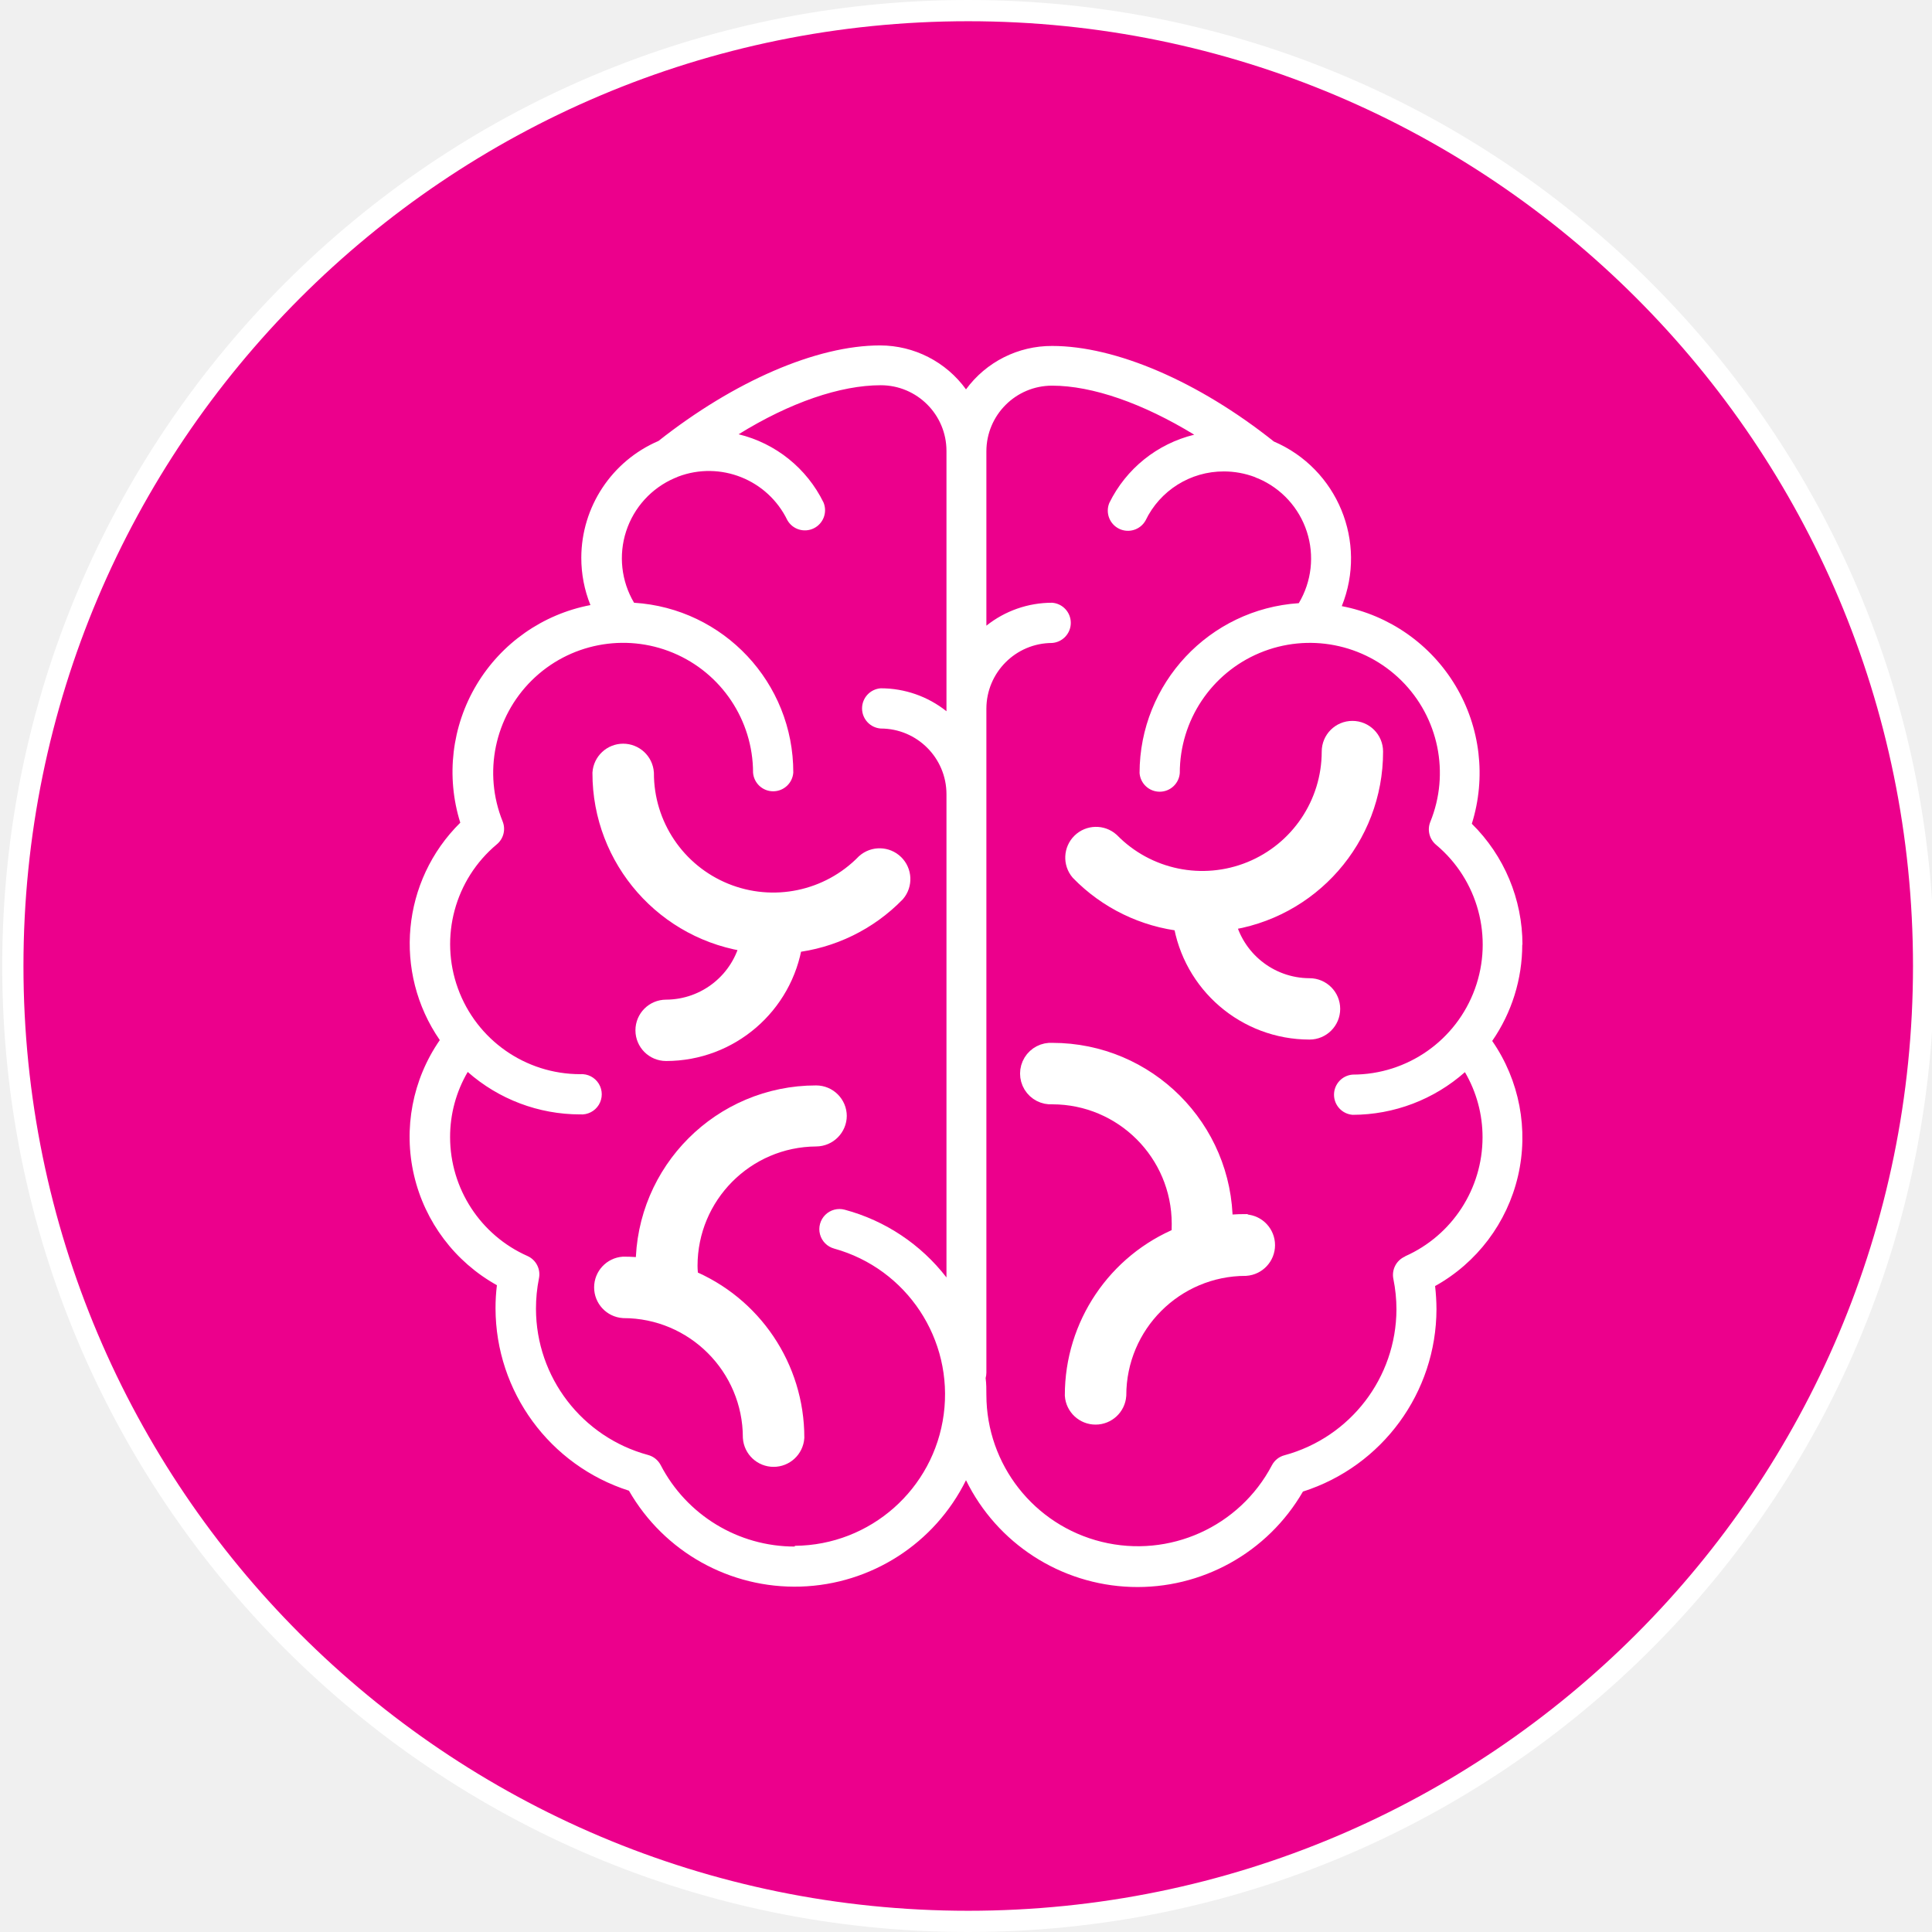
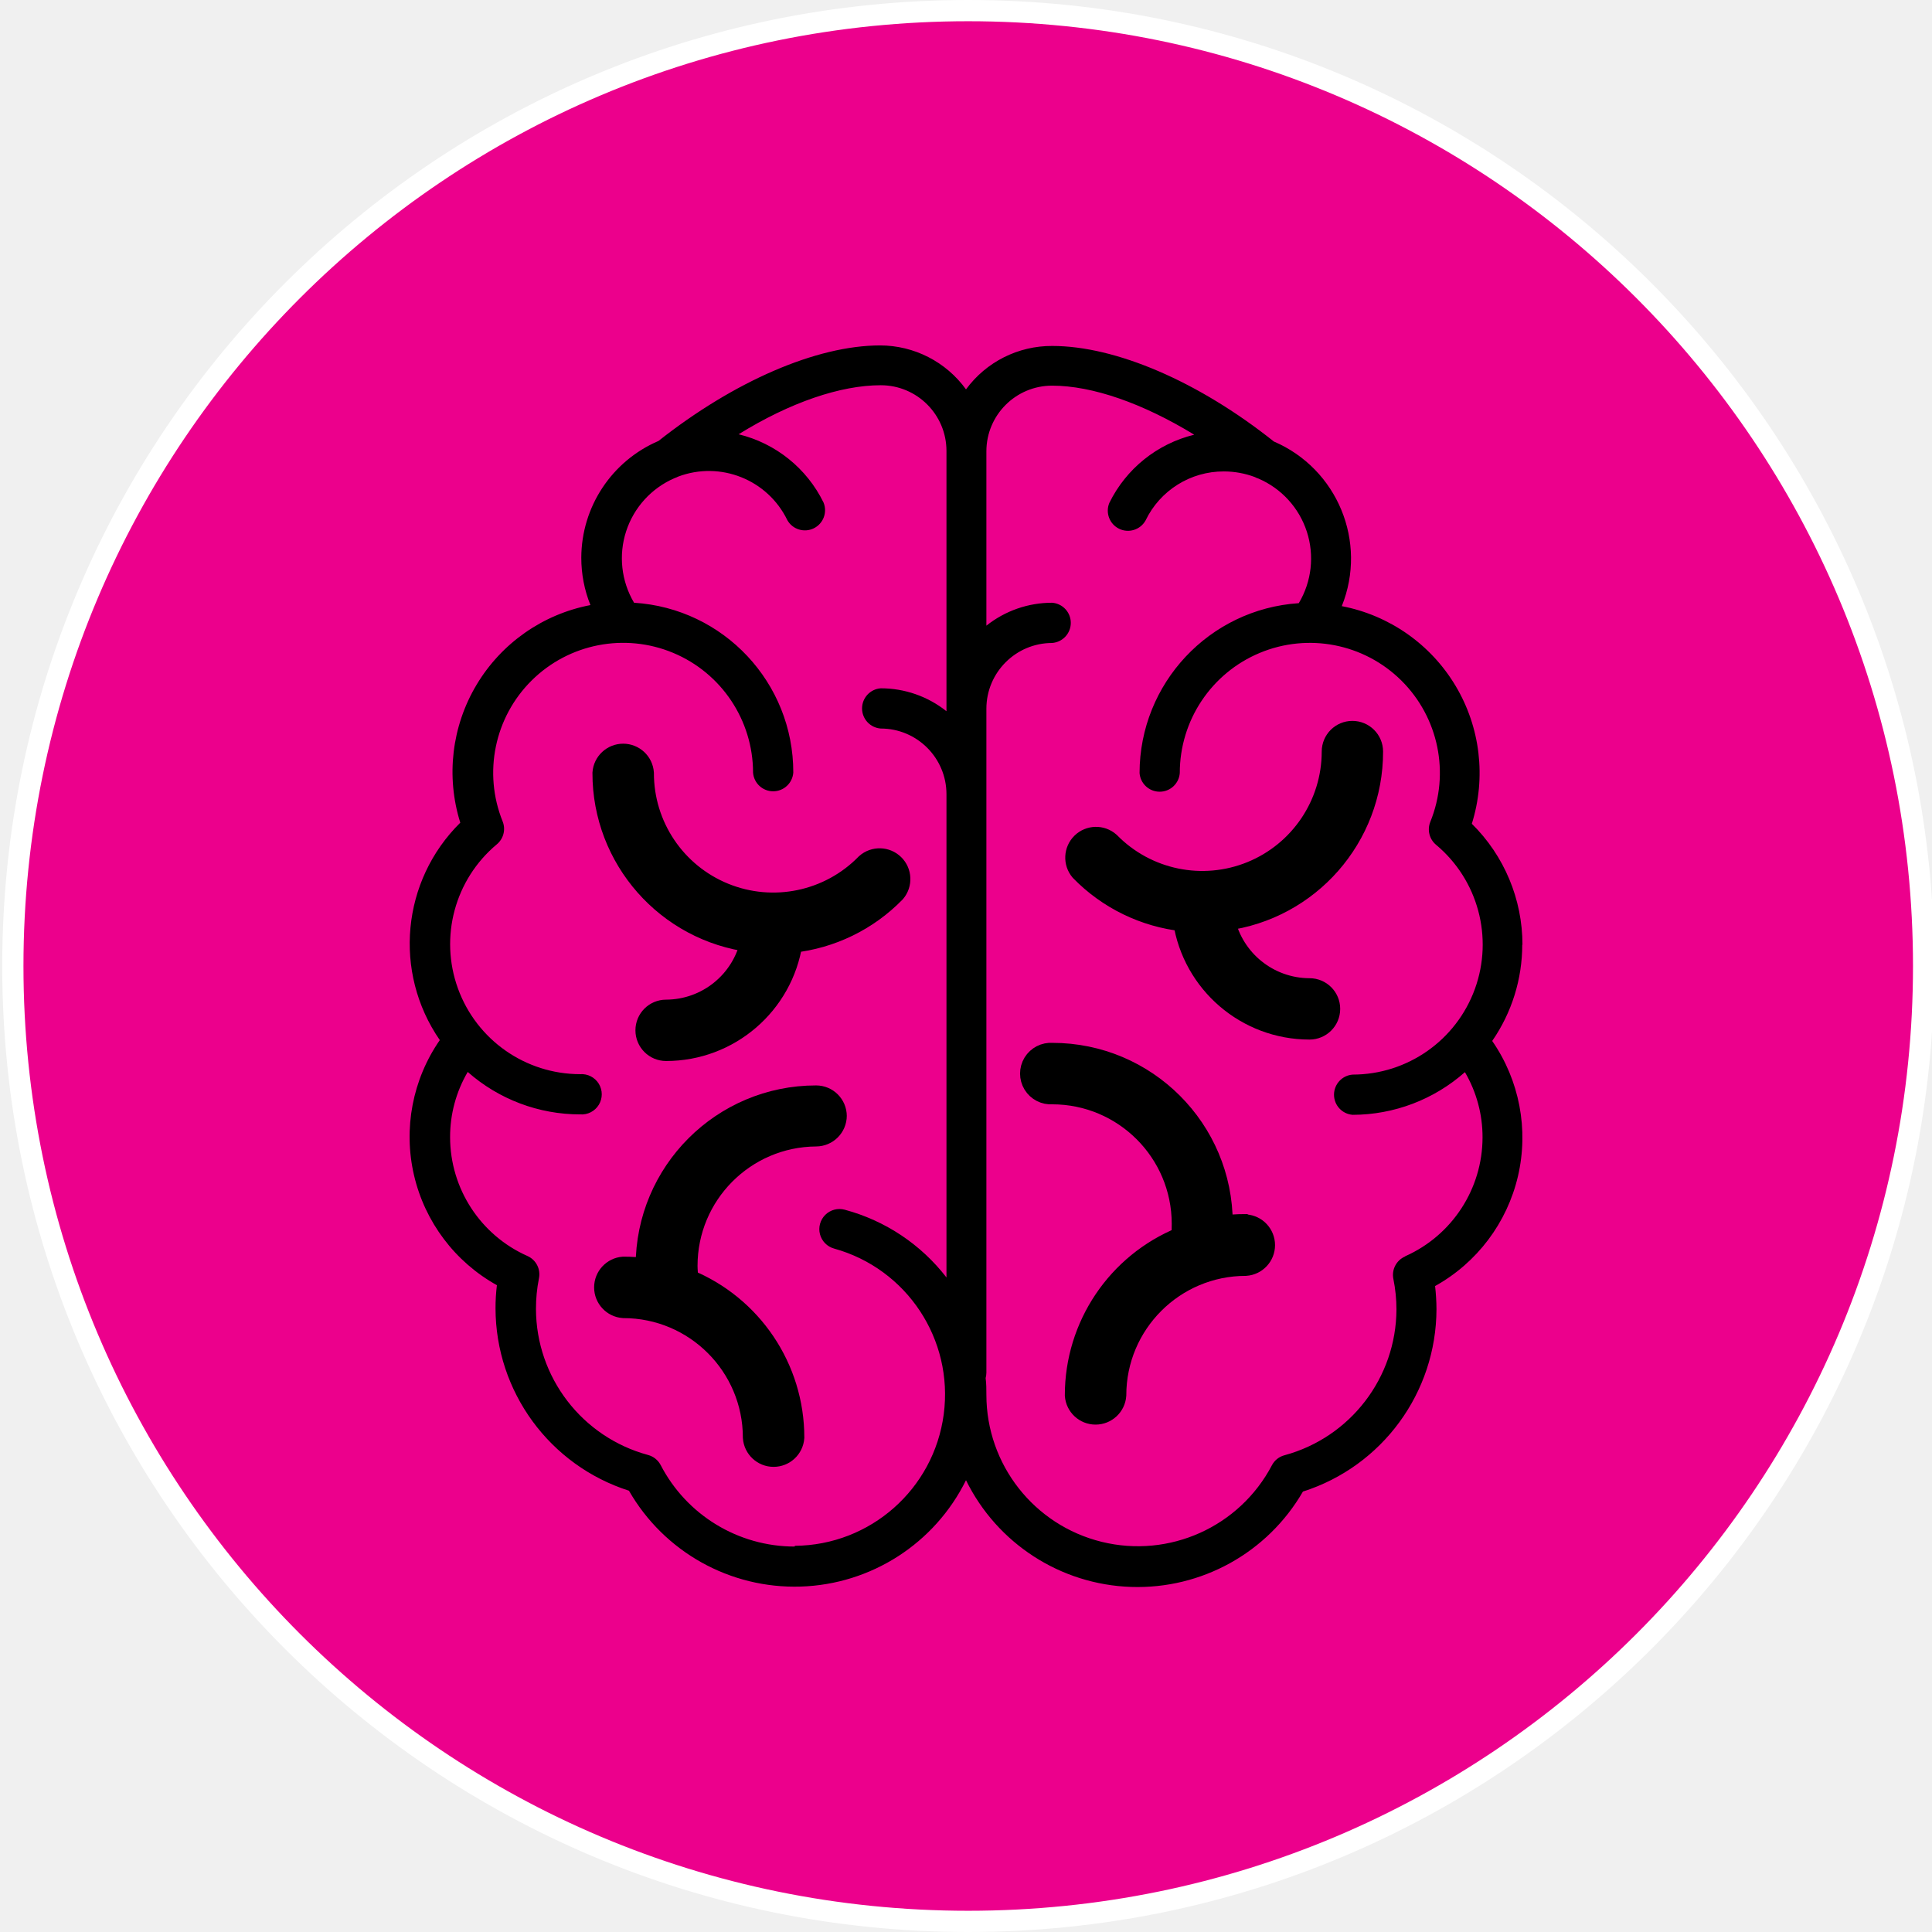
<svg xmlns="http://www.w3.org/2000/svg" width="182px" height="182px" viewBox="0 0 182 182" version="1.1">
  <defs />
  <g id="icon_train_color" stroke="none" stroke-width="1" fill="none" fill-rule="evenodd">
    <g id="icon_train" transform="translate(1, 1)">
      <path d="M90.21,180 C139.916,180 180.21,139.706 180.21,90 C180.21,40.294 139.916,0 90.21,0 C40.504,0 0.21,40.294 0.21,90 C0.21,139.706 40.504,180 90.21,180 Z" id="Shape" stroke="#FFFFFF" stroke-width="2" fill="#EC008C" />
-       <path d="M142.42,88 C142.421,83.715 140.703,79.608 137.65,76.6 C139.015,72.248 138.457,67.521 136.118,63.606 C133.778,59.691 129.879,56.96 125.4,56.1 C127.836,50.05 124.994,43.162 119,40.59 C111.88,34.92 104.09,31.59 98.12,31.59 C94.914,31.573 91.895,33.094 90,35.68 C88.122,33.084 85.114,31.544 81.91,31.54 C75.91,31.54 68.15,34.92 61.03,40.54 C56.629,42.428 53.771,46.751 53.76,51.54 C53.757,53.068 54.049,54.582 54.62,56 C50.139,56.858 46.238,59.587 43.896,63.503 C41.554,67.418 40.996,72.147 42.36,76.5 C36.832,81.954 36.018,90.59 40.43,96.98 C37.86,100.693 36.978,105.319 38.003,109.717 C39.028,114.115 41.863,117.875 45.81,120.07 C45.722,120.793 45.678,121.521 45.68,122.25 C45.694,130.099 50.774,137.041 58.25,139.43 C61.559,145.196 67.777,148.668 74.422,148.46 C81.067,148.253 87.056,144.401 90,138.44 C92.93,144.404 98.908,148.269 105.549,148.493 C112.19,148.717 118.415,145.263 121.74,139.51 C129.22,137.125 134.304,130.182 134.32,122.33 C134.317,121.601 134.273,120.874 134.19,120.15 C138.137,117.955 140.972,114.195 141.997,109.797 C143.022,105.399 142.14,100.773 139.57,97.06 C141.415,94.392 142.403,91.224 142.4,87.98 L142.42,88 Z M73.86,144.69 C68.543,144.689 63.671,141.723 61.23,137 C60.981,136.535 60.55,136.195 60.04,136.06 C53.825,134.375 49.504,128.74 49.49,122.3 C49.488,121.336 49.581,120.375 49.77,119.43 C49.951,118.56 49.501,117.682 48.69,117.32 C44.263,115.357 41.407,110.972 41.4,106.13 C41.394,103.969 41.967,101.845 43.06,99.98 C45.985,102.559 49.751,103.982 53.65,103.98 C54.36,104.032 55.039,103.682 55.41,103.075 C55.78,102.467 55.78,101.703 55.41,101.095 C55.039,100.488 54.36,100.138 53.65,100.19 C48.496,100.188 43.895,96.961 42.139,92.116 C40.382,87.271 41.845,81.845 45.8,78.54 C46.434,78.016 46.656,77.143 46.35,76.38 C44.503,71.804 45.584,66.566 49.093,63.095 C52.602,59.625 57.851,58.601 62.407,60.499 C66.962,62.397 69.933,66.845 69.94,71.78 C70.012,72.773 70.839,73.542 71.835,73.542 C72.831,73.542 73.658,72.773 73.73,71.78 C73.747,63.32 67.174,56.309 58.73,55.78 C57.525,53.747 57.254,51.293 57.985,49.046 C58.716,46.799 60.379,44.975 62.55,44.04 C62.663,44.002 62.774,43.955 62.88,43.9 C66.854,42.398 71.317,44.177 73.17,48 C73.665,48.873 74.753,49.211 75.655,48.772 C76.557,48.333 76.962,47.268 76.58,46.34 C75.002,43.114 72.07,40.758 68.58,39.91 C73.42,36.91 78.18,35.29 81.97,35.29 C85.389,35.29 88.16,38.061 88.16,41.48 L88.16,66 C86.401,64.599 84.219,63.838 81.97,63.84 C80.977,63.912 80.208,64.739 80.208,65.735 C80.208,66.731 80.977,67.558 81.97,67.63 C85.389,67.63 88.16,70.401 88.16,73.82 L88.16,119.34 C85.751,116.222 82.386,113.981 78.58,112.96 C77.926,112.781 77.227,112.965 76.745,113.442 C76.264,113.919 76.073,114.616 76.245,115.272 C76.417,115.928 76.926,116.441 77.58,116.62 C84.431,118.522 88.834,125.18 87.903,132.229 C86.972,139.277 80.99,144.563 73.88,144.62 L73.86,144.69 Z M131.35,117.37 C130.535,117.729 130.081,118.608 130.26,119.48 C130.452,120.425 130.549,121.386 130.55,122.35 C130.527,128.782 126.208,134.407 120,136.09 C119.492,136.223 119.063,136.564 118.82,137.03 C115.767,142.836 109.149,145.812 102.78,144.245 C96.411,142.677 91.93,136.969 91.92,130.41 C91.92,129.87 91.92,129.35 91.85,128.82 C91.894,128.654 91.918,128.482 91.92,128.31 L91.92,65.76 C91.926,62.344 94.694,59.576 98.11,59.57 C99.103,59.498 99.872,58.671 99.872,57.675 C99.872,56.679 99.103,55.852 98.11,55.78 C95.861,55.778 93.679,56.539 91.92,57.94 L91.92,41.52 C91.92,38.101 94.691,35.33 98.11,35.33 C101.91,35.33 106.67,37 111.5,39.95 C108.011,40.8 105.081,43.156 103.5,46.38 C103.118,47.308 103.523,48.373 104.425,48.812 C105.327,49.251 106.415,48.913 106.91,48.04 C108.273,45.199 111.149,43.397 114.3,43.41 C115.294,43.411 116.28,43.591 117.21,43.94 C117.315,43.999 117.425,44.046 117.54,44.08 C119.713,45.012 121.379,46.836 122.109,49.086 C122.839,51.335 122.562,53.79 121.35,55.82 C112.92,56.378 106.363,63.371 106.35,71.82 C106.422,72.813 107.249,73.582 108.245,73.582 C109.241,73.582 110.068,72.813 110.14,71.82 C110.136,66.875 113.107,62.412 117.67,60.507 C122.234,58.602 127.496,59.627 131.01,63.107 C134.524,66.587 135.601,71.838 133.74,76.42 C133.432,77.181 133.65,78.054 134.28,78.58 C138.235,81.885 139.698,87.311 137.941,92.156 C136.185,97.001 131.584,100.228 126.43,100.23 C125.437,100.302 124.668,101.129 124.668,102.125 C124.668,103.121 125.437,103.948 126.43,104.02 C130.325,104.011 134.083,102.582 137,100 C138.093,101.865 138.666,103.989 138.66,106.15 C138.652,110.989 135.801,115.372 131.38,117.34 L131.35,117.37 Z" id="Shape" fill="#FFFFFF" fill-rule="nonzero" />
-       <path d="M69.75,87.71 C68.926,91.471 65.601,94.156 61.75,94.17 C60.706,94.17 59.86,95.016 59.86,96.06 C59.86,97.104 60.706,97.95 61.75,97.95 C67.677,97.949 72.716,93.62 73.61,87.76 C77.294,87.363 80.724,85.694 83.31,83.04 C83.954,82.279 83.901,81.15 83.189,80.453 C82.476,79.757 81.346,79.729 80.6,80.39 C77.121,83.955 71.828,85.056 67.215,83.174 C62.603,81.292 59.591,76.802 59.6,71.82 C59.528,70.827 58.701,70.058 57.705,70.058 C56.709,70.058 55.882,70.827 55.81,71.82 C55.802,79.889 61.804,86.701 69.81,87.71 L69.75,87.71 Z" id="Shape" stroke="#FFFFFF" stroke-width="2" />
-       <path d="M77.77,104.14 C77.77,103.096 76.924,102.25 75.88,102.25 C67.043,102.25 59.88,109.413 59.88,118.25 L59.88,118.53 C59.168,118.429 58.449,118.379 57.73,118.38 C56.737,118.452 55.968,119.279 55.968,120.275 C55.968,121.271 56.737,122.098 57.73,122.17 C64.493,122.176 69.974,127.657 69.98,134.42 C70.052,135.413 70.879,136.182 71.875,136.182 C72.871,136.182 73.698,135.413 73.77,134.42 C73.769,127.892 69.816,122.013 63.77,119.55 C63.77,119.12 63.71,118.69 63.71,118.25 C63.71,111.516 69.146,106.044 75.88,106 C76.925,105.994 77.77,105.145 77.77,104.1 L77.77,104.14 Z" id="Shape" stroke="#FFFFFF" stroke-width="2" />
-       <path d="M122.34,92.15 C118.491,92.132 115.168,89.449 114.34,85.69 C122.326,84.658 128.301,77.852 128.29,69.8 C128.29,68.756 127.444,67.91 126.4,67.91 C125.356,67.91 124.51,68.756 124.51,69.8 C124.509,74.777 121.496,79.258 116.889,81.139 C112.281,83.019 106.993,81.925 103.51,78.37 C102.764,77.709 101.634,77.737 100.921,78.433 C100.209,79.13 100.156,80.259 100.8,81.02 C103.386,83.674 106.816,85.343 110.5,85.74 C111.394,91.6 116.433,95.929 122.36,95.93 C123.404,95.93 124.25,95.084 124.25,94.04 C124.25,92.996 123.404,92.15 122.36,92.15 L122.34,92.15 Z" id="Shape" stroke="#FFFFFF" stroke-width="2" />
-       <path d="M116.28,114.37 C115.561,114.369 114.842,114.419 114.13,114.52 L114.13,114.24 C114.13,105.403 106.967,98.24 98.13,98.24 C97.42,98.188 96.741,98.538 96.37,99.145 C96,99.753 96,100.517 96.37,101.125 C96.741,101.732 97.42,102.082 98.13,102.03 C104.889,102.036 110.369,107.511 110.38,114.27 C110.38,114.71 110.38,115.14 110.31,115.57 C104.262,118.031 100.308,123.911 100.31,130.44 C100.382,131.433 101.209,132.202 102.205,132.202 C103.201,132.202 104.028,131.433 104.1,130.44 C104.106,123.677 109.587,118.196 116.35,118.19 C117.343,118.118 118.112,117.291 118.112,116.295 C118.112,115.299 117.343,114.472 116.35,114.4 L116.28,114.37 Z" id="Shape" stroke="#FFFFFF" stroke-width="2" />
-       <path d="M69.75,87.71 C68.926,91.471 65.601,94.156 61.75,94.17 C60.706,94.17 59.86,95.016 59.86,96.06 C59.86,97.104 60.706,97.95 61.75,97.95 C67.677,97.949 72.716,93.62 73.61,87.76 C77.294,87.363 80.724,85.694 83.31,83.04 C83.954,82.279 83.901,81.15 83.189,80.453 C82.476,79.757 81.346,79.729 80.6,80.39 C77.121,83.955 71.828,85.056 67.215,83.174 C62.603,81.292 59.591,76.802 59.6,71.82 C59.528,70.827 58.701,70.058 57.705,70.058 C56.709,70.058 55.882,70.827 55.81,71.82 C55.802,79.889 61.804,86.701 69.81,87.71 L69.75,87.71 Z" id="Shape" fill="#FFFFFF" fill-rule="nonzero" />
-       <path d="M77.77,104.14 C77.77,103.096 76.924,102.25 75.88,102.25 C67.043,102.25 59.88,109.413 59.88,118.25 L59.88,118.53 C59.168,118.429 58.449,118.379 57.73,118.38 C56.737,118.452 55.968,119.279 55.968,120.275 C55.968,121.271 56.737,122.098 57.73,122.17 C64.493,122.176 69.974,127.657 69.98,134.42 C70.052,135.413 70.879,136.182 71.875,136.182 C72.871,136.182 73.698,135.413 73.77,134.42 C73.769,127.892 69.816,122.013 63.77,119.55 C63.77,119.12 63.71,118.69 63.71,118.25 C63.71,111.516 69.146,106.044 75.88,106 C76.925,105.994 77.77,105.145 77.77,104.1 L77.77,104.14 Z" id="Shape" fill="#FFFFFF" fill-rule="nonzero" />
-       <path d="M122.34,92.15 C118.491,92.132 115.168,89.449 114.34,85.69 C122.326,84.658 128.301,77.852 128.29,69.8 C128.29,68.756 127.444,67.91 126.4,67.91 C125.356,67.91 124.51,68.756 124.51,69.8 C124.509,74.777 121.496,79.258 116.889,81.139 C112.281,83.019 106.993,81.925 103.51,78.37 C102.764,77.709 101.634,77.737 100.921,78.433 C100.209,79.13 100.156,80.259 100.8,81.02 C103.386,83.674 106.816,85.343 110.5,85.74 C111.394,91.6 116.433,95.929 122.36,95.93 C123.404,95.93 124.25,95.084 124.25,94.04 C124.25,92.996 123.404,92.15 122.36,92.15 L122.34,92.15 Z" id="Shape" fill="#FFFFFF" fill-rule="nonzero" />
-       <path d="M116.28,114.37 C115.561,114.369 114.842,114.419 114.13,114.52 L114.13,114.24 C114.13,105.403 106.967,98.24 98.13,98.24 C97.42,98.188 96.741,98.538 96.37,99.145 C96,99.753 96,100.517 96.37,101.125 C96.741,101.732 97.42,102.082 98.13,102.03 C104.889,102.036 110.369,107.511 110.38,114.27 C110.38,114.71 110.38,115.14 110.31,115.57 C104.262,118.031 100.308,123.911 100.31,130.44 C100.382,131.433 101.209,132.202 102.205,132.202 C103.201,132.202 104.028,131.433 104.1,130.44 C104.106,123.677 109.587,118.196 116.35,118.19 C117.343,118.118 118.112,117.291 118.112,116.295 C118.112,115.299 117.343,114.472 116.35,114.4 L116.28,114.37 Z" id="Shape" fill="#FFFFFF" fill-rule="nonzero" />
+       <path d="M142.42,88 C142.421,83.715 140.703,79.608 137.65,76.6 C139.015,72.248 138.457,67.521 136.118,63.606 C133.778,59.691 129.879,56.96 125.4,56.1 C127.836,50.05 124.994,43.162 119,40.59 C111.88,34.92 104.09,31.59 98.12,31.59 C94.914,31.573 91.895,33.094 90,35.68 C88.122,33.084 85.114,31.544 81.91,31.54 C75.91,31.54 68.15,34.92 61.03,40.54 C56.629,42.428 53.771,46.751 53.76,51.54 C53.757,53.068 54.049,54.582 54.62,56 C50.139,56.858 46.238,59.587 43.896,63.503 C41.554,67.418 40.996,72.147 42.36,76.5 C36.832,81.954 36.018,90.59 40.43,96.98 C37.86,100.693 36.978,105.319 38.003,109.717 C39.028,114.115 41.863,117.875 45.81,120.07 C45.722,120.793 45.678,121.521 45.68,122.25 C45.694,130.099 50.774,137.041 58.25,139.43 C61.559,145.196 67.777,148.668 74.422,148.46 C81.067,148.253 87.056,144.401 90,138.44 C92.93,144.404 98.908,148.269 105.549,148.493 C112.19,148.717 118.415,145.263 121.74,139.51 C129.22,137.125 134.304,130.182 134.32,122.33 C134.317,121.601 134.273,120.874 134.19,120.15 C138.137,117.955 140.972,114.195 141.997,109.797 C143.022,105.399 142.14,100.773 139.57,97.06 C141.415,94.392 142.403,91.224 142.4,87.98 L142.42,88 Z M73.86,144.69 C68.543,144.689 63.671,141.723 61.23,137 C60.981,136.535 60.55,136.195 60.04,136.06 C53.825,134.375 49.504,128.74 49.49,122.3 C49.488,121.336 49.581,120.375 49.77,119.43 C49.951,118.56 49.501,117.682 48.69,117.32 C44.263,115.357 41.407,110.972 41.4,106.13 C41.394,103.969 41.967,101.845 43.06,99.98 C45.985,102.559 49.751,103.982 53.65,103.98 C54.36,104.032 55.039,103.682 55.41,103.075 C55.78,102.467 55.78,101.703 55.41,101.095 C55.039,100.488 54.36,100.138 53.65,100.19 C48.496,100.188 43.895,96.961 42.139,92.116 C40.382,87.271 41.845,81.845 45.8,78.54 C46.434,78.016 46.656,77.143 46.35,76.38 C44.503,71.804 45.584,66.566 49.093,63.095 C52.602,59.625 57.851,58.601 62.407,60.499 C66.962,62.397 69.933,66.845 69.94,71.78 C70.012,72.773 70.839,73.542 71.835,73.542 C72.831,73.542 73.658,72.773 73.73,71.78 C73.747,63.32 67.174,56.309 58.73,55.78 C57.525,53.747 57.254,51.293 57.985,49.046 C58.716,46.799 60.379,44.975 62.55,44.04 C62.663,44.002 62.774,43.955 62.88,43.9 C66.854,42.398 71.317,44.177 73.17,48 C73.665,48.873 74.753,49.211 75.655,48.772 C76.557,48.333 76.962,47.268 76.58,46.34 C75.002,43.114 72.07,40.758 68.58,39.91 C73.42,36.91 78.18,35.29 81.97,35.29 C85.389,35.29 88.16,38.061 88.16,41.48 L88.16,66 C86.401,64.599 84.219,63.838 81.97,63.84 C80.977,63.912 80.208,64.739 80.208,65.735 C80.208,66.731 80.977,67.558 81.97,67.63 C85.389,67.63 88.16,70.401 88.16,73.82 L88.16,119.34 C85.751,116.222 82.386,113.981 78.58,112.96 C77.926,112.781 77.227,112.965 76.745,113.442 C76.264,113.919 76.073,114.616 76.245,115.272 C76.417,115.928 76.926,116.441 77.58,116.62 C84.431,118.522 88.834,125.18 87.903,132.229 C86.972,139.277 80.99,144.563 73.88,144.62 L73.86,144.69 Z M131.35,117.37 C130.535,117.729 130.081,118.608 130.26,119.48 C130.452,120.425 130.549,121.386 130.55,122.35 C130.527,128.782 126.208,134.407 120,136.09 C119.492,136.223 119.063,136.564 118.82,137.03 C115.767,142.836 109.149,145.812 102.78,144.245 C96.411,142.677 91.93,136.969 91.92,130.41 C91.92,129.87 91.92,129.35 91.85,128.82 C91.894,128.654 91.918,128.482 91.92,128.31 L91.92,65.76 C91.926,62.344 94.694,59.576 98.11,59.57 C99.103,59.498 99.872,58.671 99.872,57.675 C99.872,56.679 99.103,55.852 98.11,55.78 C95.861,55.778 93.679,56.539 91.92,57.94 L91.92,41.52 C91.92,38.101 94.691,35.33 98.11,35.33 C101.91,35.33 106.67,37 111.5,39.95 C108.011,40.8 105.081,43.156 103.5,46.38 C103.118,47.308 103.523,48.373 104.425,48.812 C105.327,49.251 106.415,48.913 106.91,48.04 C108.273,45.199 111.149,43.397 114.3,43.41 C115.294,43.411 116.28,43.591 117.21,43.94 C117.315,43.999 117.425,44.046 117.54,44.08 C119.713,45.012 121.379,46.836 122.109,49.086 C122.839,51.335 122.562,53.79 121.35,55.82 C112.92,56.378 106.363,63.371 106.35,71.82 C106.422,72.813 107.249,73.582 108.245,73.582 C109.241,73.582 110.068,72.813 110.14,71.82 C110.136,66.875 113.107,62.412 117.67,60.507 C122.234,58.602 127.496,59.627 131.01,63.107 C134.524,66.587 135.601,71.838 133.74,76.42 C133.432,77.181 133.65,78.054 134.28,78.58 C138.235,81.885 139.698,87.311 137.941,92.156 C136.185,97.001 131.584,100.228 126.43,100.23 C125.437,100.302 124.668,101.129 124.668,102.125 C124.668,103.121 125.437,103.948 126.43,104.02 C130.325,104.011 134.083,102.582 137,100 C138.093,101.865 138.666,103.989 138.66,106.15 C138.652,110.989 135.801,115.372 131.38,117.34 L131.35,117.37 Z" id="Shape" fill="#000000" fill-rule="nonzero" />
+       <path d="M69.75,87.71 C68.926,91.471 65.601,94.156 61.75,94.17 C60.706,94.17 59.86,95.016 59.86,96.06 C59.86,97.104 60.706,97.95 61.75,97.95 C67.677,97.949 72.716,93.62 73.61,87.76 C77.294,87.363 80.724,85.694 83.31,83.04 C83.954,82.279 83.901,81.15 83.189,80.453 C82.476,79.757 81.346,79.729 80.6,80.39 C77.121,83.955 71.828,85.056 67.215,83.174 C62.603,81.292 59.591,76.802 59.6,71.82 C59.528,70.827 58.701,70.058 57.705,70.058 C56.709,70.058 55.882,70.827 55.81,71.82 C55.802,79.889 61.804,86.701 69.81,87.71 L69.75,87.71 Z" id="Shape" stroke="#000000" stroke-width="2" />
+       <path d="M77.77,104.14 C77.77,103.096 76.924,102.25 75.88,102.25 C67.043,102.25 59.88,109.413 59.88,118.25 L59.88,118.53 C59.168,118.429 58.449,118.379 57.73,118.38 C56.737,118.452 55.968,119.279 55.968,120.275 C55.968,121.271 56.737,122.098 57.73,122.17 C64.493,122.176 69.974,127.657 69.98,134.42 C70.052,135.413 70.879,136.182 71.875,136.182 C72.871,136.182 73.698,135.413 73.77,134.42 C73.769,127.892 69.816,122.013 63.77,119.55 C63.77,119.12 63.71,118.69 63.71,118.25 C63.71,111.516 69.146,106.044 75.88,106 C76.925,105.994 77.77,105.145 77.77,104.1 L77.77,104.14 Z" id="Shape" stroke="#000000" stroke-width="2" />
+       <path d="M122.34,92.15 C118.491,92.132 115.168,89.449 114.34,85.69 C122.326,84.658 128.301,77.852 128.29,69.8 C128.29,68.756 127.444,67.91 126.4,67.91 C125.356,67.91 124.51,68.756 124.51,69.8 C124.509,74.777 121.496,79.258 116.889,81.139 C112.281,83.019 106.993,81.925 103.51,78.37 C102.764,77.709 101.634,77.737 100.921,78.433 C100.209,79.13 100.156,80.259 100.8,81.02 C103.386,83.674 106.816,85.343 110.5,85.74 C111.394,91.6 116.433,95.929 122.36,95.93 C123.404,95.93 124.25,95.084 124.25,94.04 C124.25,92.996 123.404,92.15 122.36,92.15 L122.34,92.15 Z" id="Shape" stroke="#000000" stroke-width="2" />
+       <path d="M116.28,114.37 C115.561,114.369 114.842,114.419 114.13,114.52 L114.13,114.24 C114.13,105.403 106.967,98.24 98.13,98.24 C97.42,98.188 96.741,98.538 96.37,99.145 C96,99.753 96,100.517 96.37,101.125 C96.741,101.732 97.42,102.082 98.13,102.03 C104.889,102.036 110.369,107.511 110.38,114.27 C110.38,114.71 110.38,115.14 110.31,115.57 C104.262,118.031 100.308,123.911 100.31,130.44 C100.382,131.433 101.209,132.202 102.205,132.202 C103.201,132.202 104.028,131.433 104.1,130.44 C104.106,123.677 109.587,118.196 116.35,118.19 C117.343,118.118 118.112,117.291 118.112,116.295 C118.112,115.299 117.343,114.472 116.35,114.4 L116.28,114.37 Z" id="Shape" stroke="#000000" stroke-width="2" />
+       <path d="M69.75,87.71 C68.926,91.471 65.601,94.156 61.75,94.17 C60.706,94.17 59.86,95.016 59.86,96.06 C59.86,97.104 60.706,97.95 61.75,97.95 C67.677,97.949 72.716,93.62 73.61,87.76 C77.294,87.363 80.724,85.694 83.31,83.04 C83.954,82.279 83.901,81.15 83.189,80.453 C82.476,79.757 81.346,79.729 80.6,80.39 C77.121,83.955 71.828,85.056 67.215,83.174 C62.603,81.292 59.591,76.802 59.6,71.82 C59.528,70.827 58.701,70.058 57.705,70.058 C56.709,70.058 55.882,70.827 55.81,71.82 C55.802,79.889 61.804,86.701 69.81,87.71 L69.75,87.71 Z" id="Shape" fill="#000000" fill-rule="nonzero" />
+       <path d="M77.77,104.14 C77.77,103.096 76.924,102.25 75.88,102.25 C67.043,102.25 59.88,109.413 59.88,118.25 L59.88,118.53 C59.168,118.429 58.449,118.379 57.73,118.38 C56.737,118.452 55.968,119.279 55.968,120.275 C55.968,121.271 56.737,122.098 57.73,122.17 C64.493,122.176 69.974,127.657 69.98,134.42 C70.052,135.413 70.879,136.182 71.875,136.182 C72.871,136.182 73.698,135.413 73.77,134.42 C73.769,127.892 69.816,122.013 63.77,119.55 C63.77,119.12 63.71,118.69 63.71,118.25 C63.71,111.516 69.146,106.044 75.88,106 C76.925,105.994 77.77,105.145 77.77,104.1 L77.77,104.14 Z" id="Shape" fill="#000000" fill-rule="nonzero" />
+       <path d="M122.34,92.15 C118.491,92.132 115.168,89.449 114.34,85.69 C122.326,84.658 128.301,77.852 128.29,69.8 C128.29,68.756 127.444,67.91 126.4,67.91 C125.356,67.91 124.51,68.756 124.51,69.8 C124.509,74.777 121.496,79.258 116.889,81.139 C112.281,83.019 106.993,81.925 103.51,78.37 C102.764,77.709 101.634,77.737 100.921,78.433 C100.209,79.13 100.156,80.259 100.8,81.02 C103.386,83.674 106.816,85.343 110.5,85.74 C111.394,91.6 116.433,95.929 122.36,95.93 C123.404,95.93 124.25,95.084 124.25,94.04 C124.25,92.996 123.404,92.15 122.36,92.15 L122.34,92.15 Z" id="Shape" fill="#000000" fill-rule="nonzero" />
+       <path d="M116.28,114.37 C115.561,114.369 114.842,114.419 114.13,114.52 L114.13,114.24 C114.13,105.403 106.967,98.24 98.13,98.24 C97.42,98.188 96.741,98.538 96.37,99.145 C96,99.753 96,100.517 96.37,101.125 C96.741,101.732 97.42,102.082 98.13,102.03 C104.889,102.036 110.369,107.511 110.38,114.27 C110.38,114.71 110.38,115.14 110.31,115.57 C104.262,118.031 100.308,123.911 100.31,130.44 C100.382,131.433 101.209,132.202 102.205,132.202 C103.201,132.202 104.028,131.433 104.1,130.44 C104.106,123.677 109.587,118.196 116.35,118.19 C117.343,118.118 118.112,117.291 118.112,116.295 C118.112,115.299 117.343,114.472 116.35,114.4 L116.28,114.37 Z" id="Shape" fill="#000000" fill-rule="nonzero" />
    </g>
  </g>
</svg>
